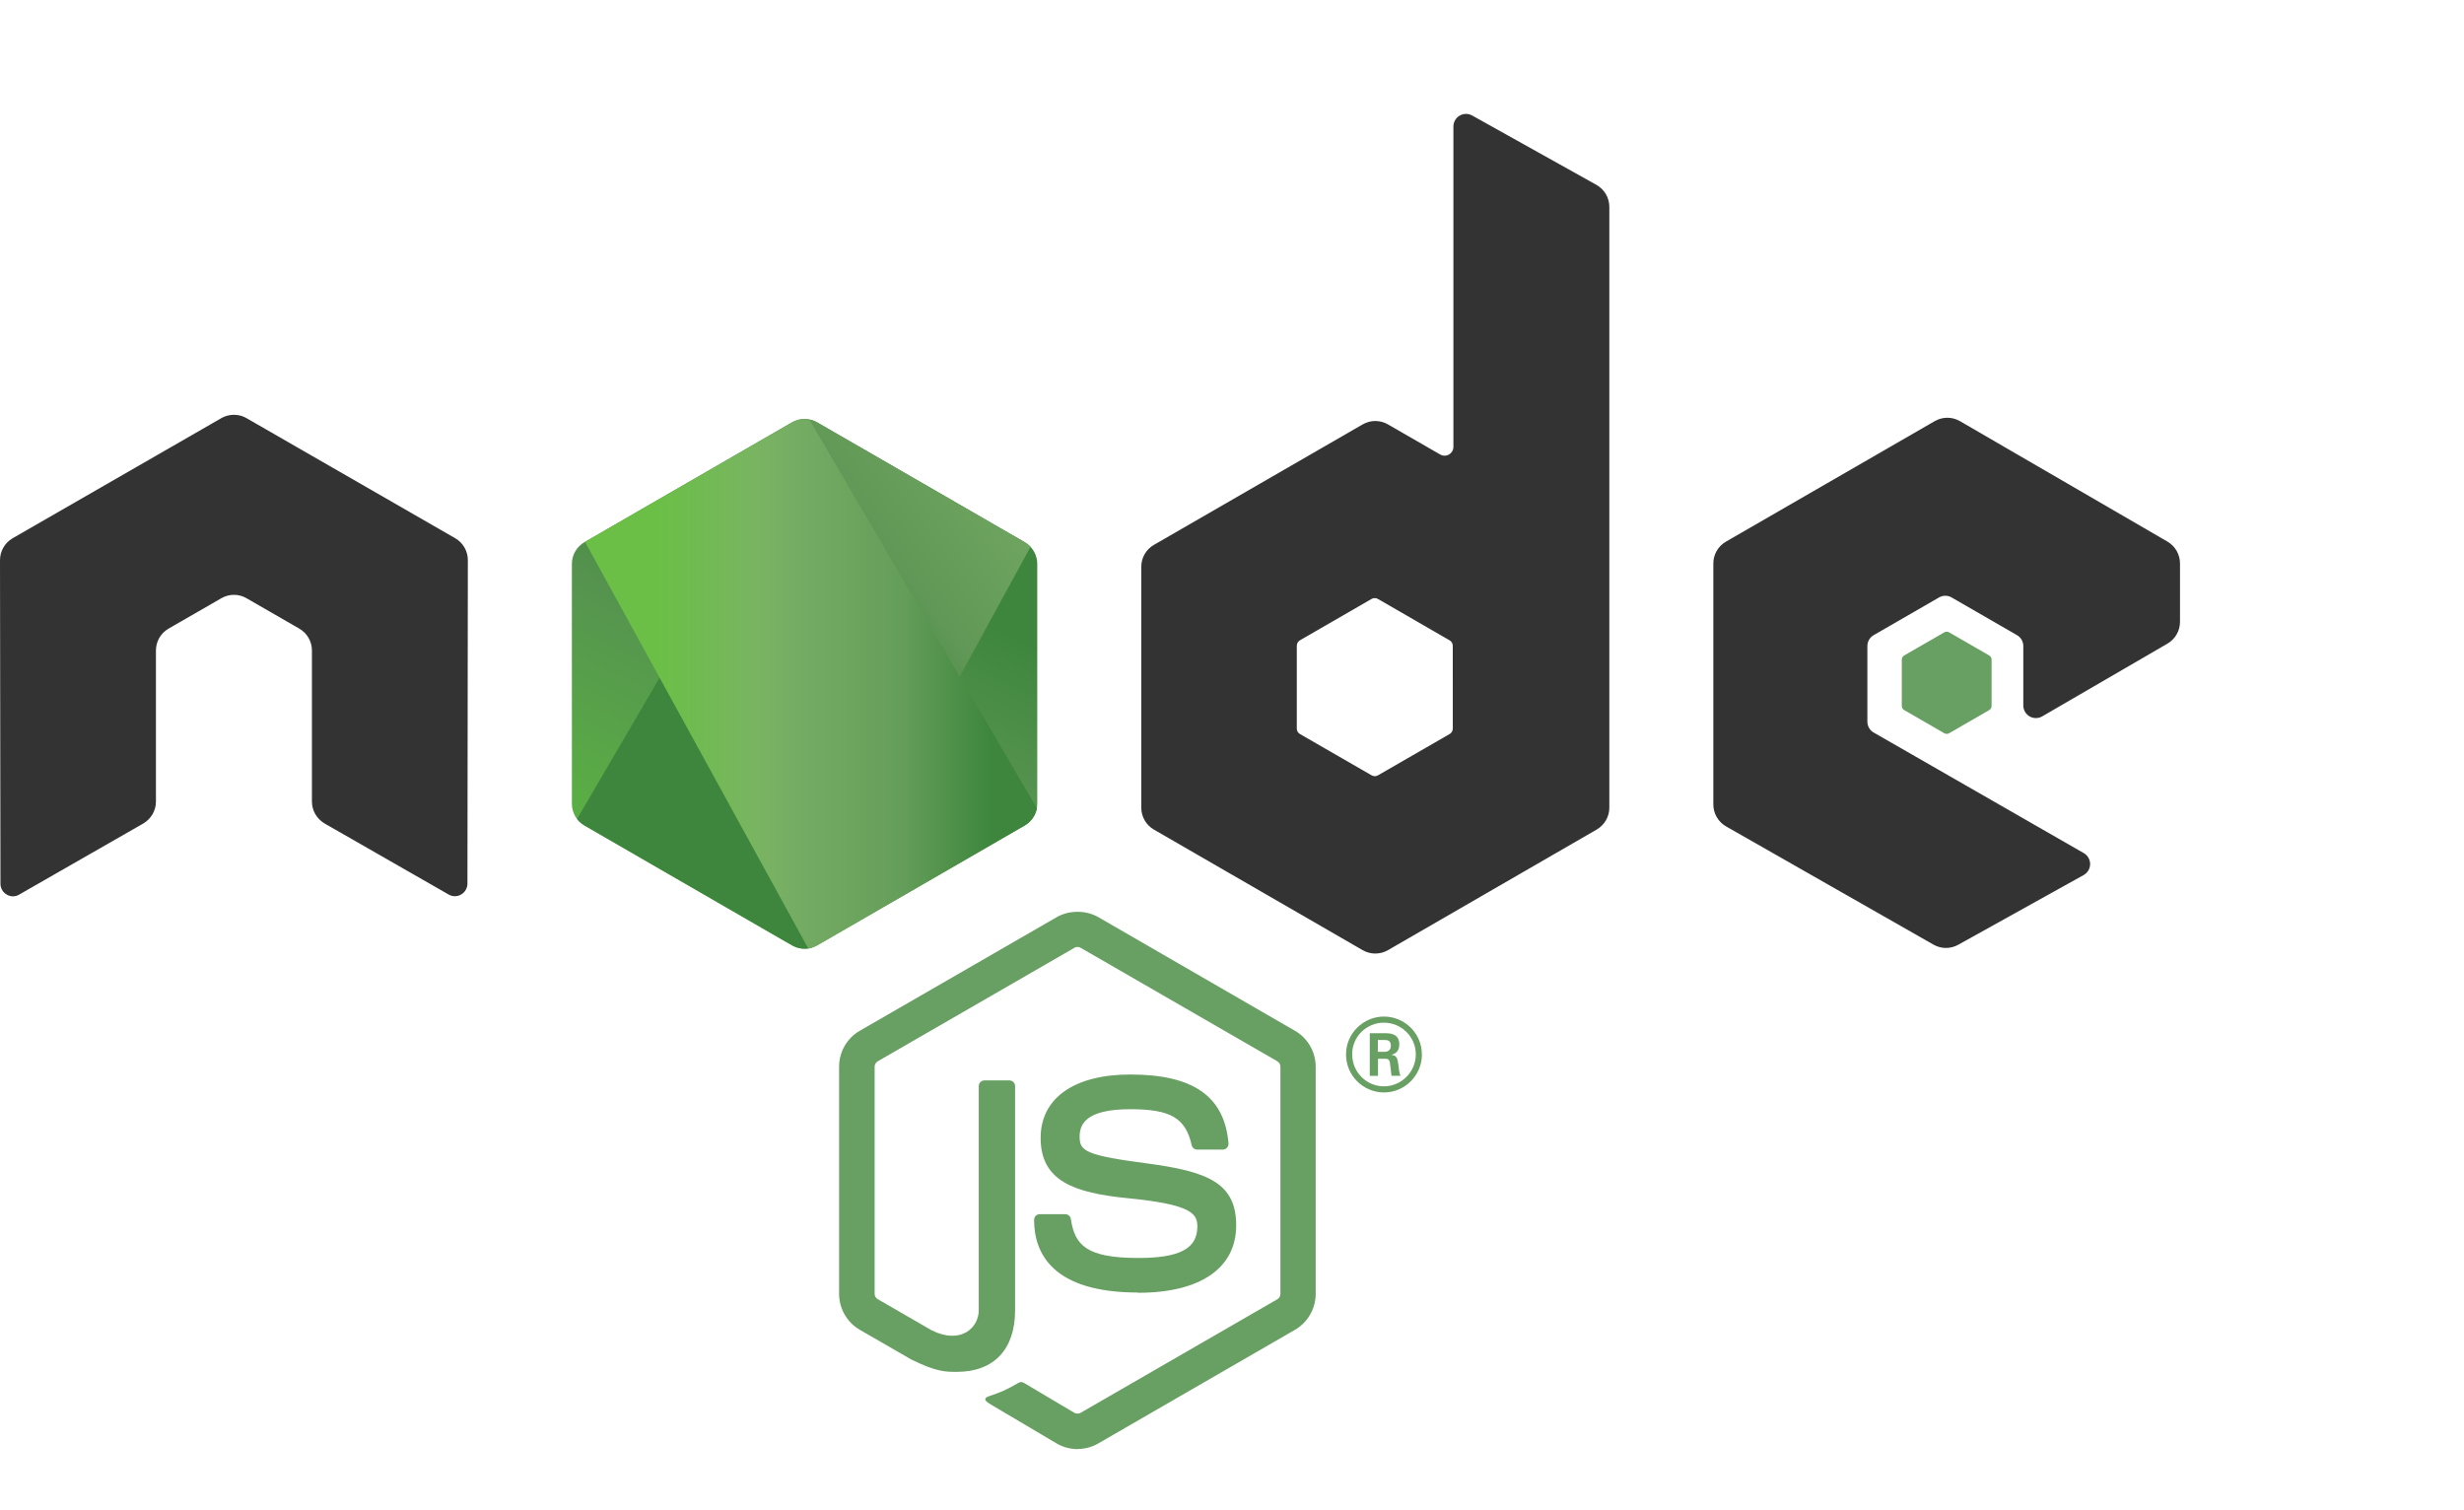
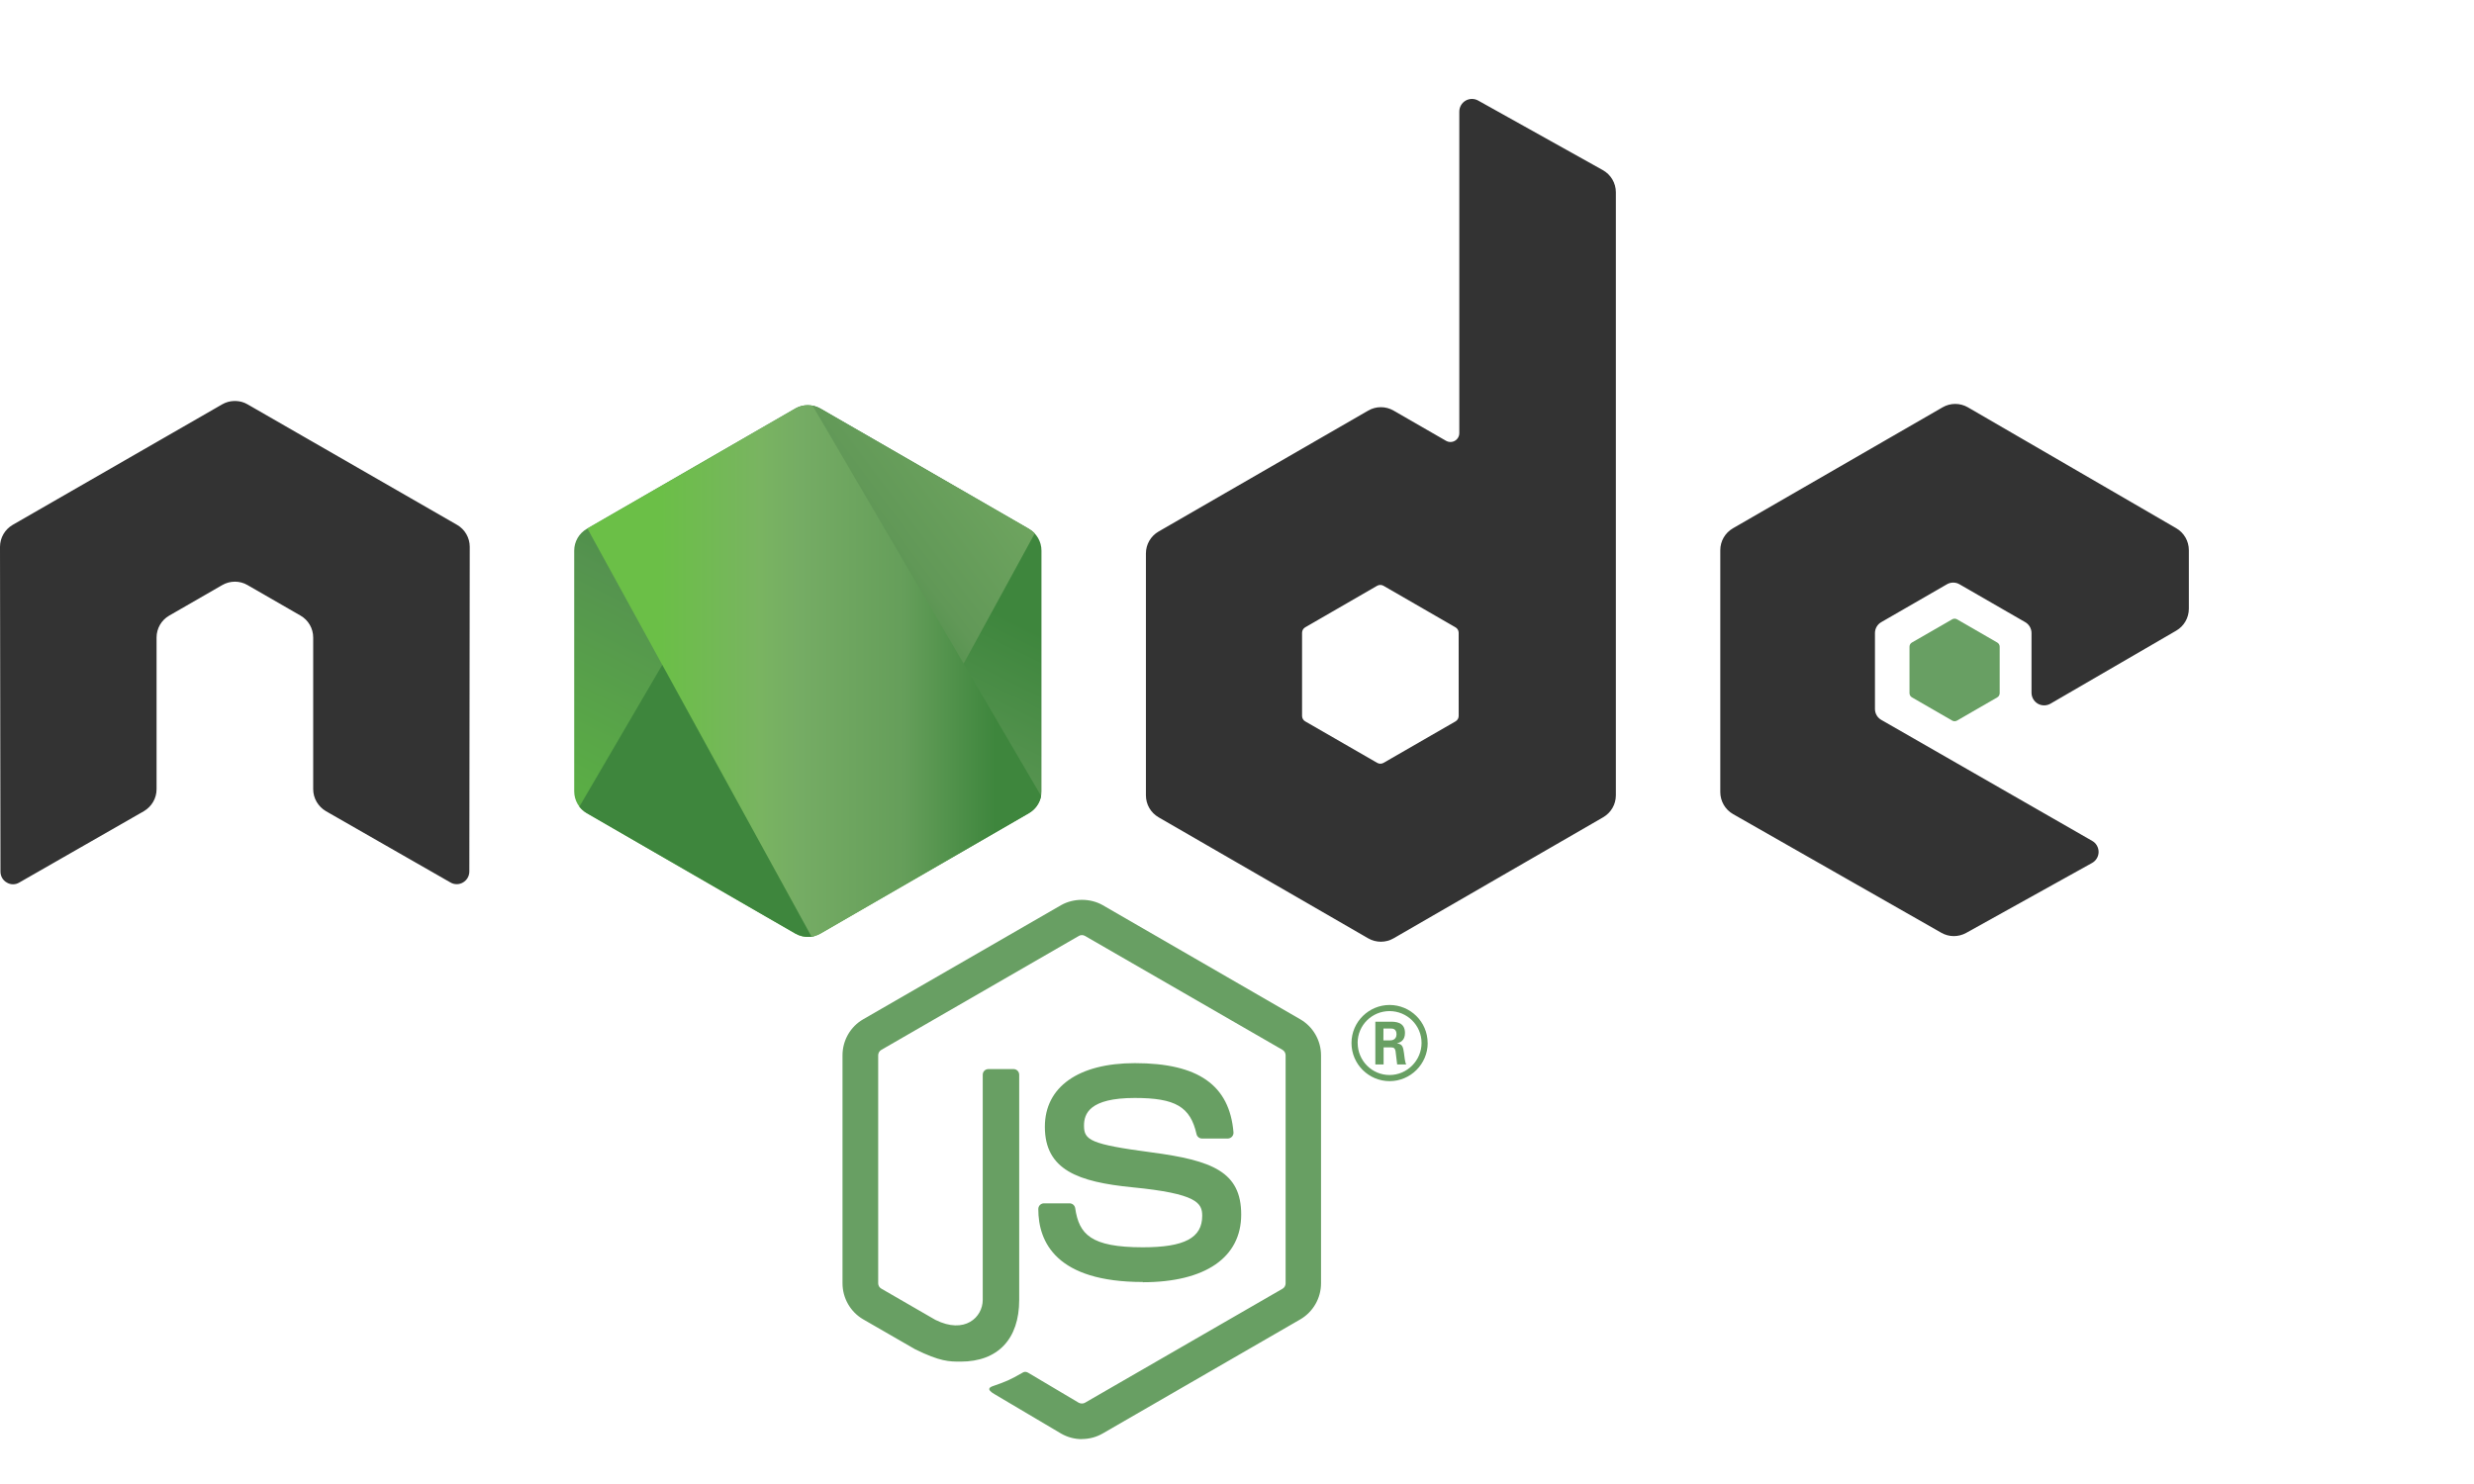
- <svg xmlns="http://www.w3.org/2000/svg" width="589.827" height="361.238" version="1.2" viewBox="0 -20 500 300">
+ <svg xmlns="http://www.w3.org/2000/svg" width="100%" height="100%" version="1.2" viewBox="0 -20 500 300">
  <defs>
    <clipPath id="a">
      <path d="M239.03 226.605l-42.13 24.317c-1.578.91-2.546 2.59-2.546 4.406v48.668c0 1.817.968 3.496 2.546 4.406l42.133 24.336c1.575.907 3.517.907 5.09 0l42.126-24.336c1.57-.91 2.54-2.59 2.54-4.406v-48.668c0-1.816-.97-3.496-2.55-4.406l-42.12-24.317c-.79-.453-1.67-.68-2.55-.68-.88 0-1.76.227-2.55.68" />
    </clipPath>
    <linearGradient id="b" x1="-.348" x2="1.251" gradientTransform="rotate(116.114 53.1 202.97) scale(86.48)" gradientUnits="userSpaceOnUse">
      <stop offset=".3" stop-color="#3E863D" />
      <stop offset=".5" stop-color="#55934F" />
      <stop offset=".8" stop-color="#5AAD45" />
    </linearGradient>
    <clipPath id="c">
      <path d="M195.398 307.086c.403.523.907.976 1.5 1.316l36.14 20.875 6.02 3.46c.9.52 1.926.74 2.934.665.336-.027.672-.09 1-.183l44.434-81.36c-.34-.37-.738-.68-1.184-.94l-27.586-15.93-14.582-8.39c-.414-.24-.863-.41-1.32-.53zm0 0" />
    </clipPath>
    <linearGradient id="d" x1="-.456" x2=".582" gradientTransform="rotate(-36.46 550.846 -214.337) scale(132.798)" gradientUnits="userSpaceOnUse">
      <stop offset=".57" stop-color="#3E863D" />
      <stop offset=".72" stop-color="#619857" />
      <stop offset="1" stop-color="#76AC64" />
    </linearGradient>
    <clipPath id="e">
      <path d="M241.066 225.953c-.707.07-1.398.29-2.035.652l-42.01 24.247 45.3 82.51c.63-.09 1.25-.3 1.81-.624l42.13-24.336c1.3-.754 2.19-2.03 2.46-3.476l-46.18-78.89c-.34-.067-.68-.102-1.03-.102-.14 0-.28.007-.42.02" />
    </clipPath>
    <linearGradient id="f" x1=".043" x2=".984" gradientTransform="translate(192.862 279.652) scale(97.417)" gradientUnits="userSpaceOnUse">
      <stop offset=".16" stop-color="#6BBF47" />
      <stop offset=".38" stop-color="#79B461" />
      <stop offset=".47" stop-color="#75AC64" />
      <stop offset=".7" stop-color="#659E5A" />
      <stop offset=".9" stop-color="#3E863D" />
    </linearGradient>
  </defs>
  <path fill="#689f63" d="M218.647 270.93c-1.46 0-2.91-.383-4.19-1.12l-13.337-7.896c-1.992-1.114-1.02-1.508-.363-1.735 2.656-.93 3.195-1.14 6.03-2.75.298-.17.688-.11.993.07l10.246 6.08c.37.2.895.2 1.238 0l39.95-23.06c.37-.21.61-.64.61-1.08v-46.1c0-.46-.24-.87-.618-1.1l-39.934-23.04c-.37-.22-.86-.22-1.23 0l-39.926 23.04c-.387.22-.633.65-.633 1.09v46.1c0 .44.24.86.62 1.07l10.94 6.32c5.94 2.97 9.57-.53 9.57-4.05v-45.5c0-.65.51-1.15 1.16-1.15h5.06c.63 0 1.15.5 1.15 1.15v45.52c0 7.92-4.32 12.47-11.83 12.47-2.31 0-4.13 0-9.21-2.5l-10.48-6.04c-2.59-1.5-4.19-4.3-4.19-7.29v-46.1c0-3 1.6-5.8 4.19-7.28l39.99-23.07c2.53-1.43 5.89-1.43 8.4 0l39.94 23.08c2.58 1.49 4.19 4.28 4.19 7.28v46.1c0 2.99-1.61 5.78-4.19 7.28l-39.94 23.07c-1.28.74-2.73 1.12-4.21 1.12" />
  <path fill="#689f63" d="M230.987 239.164c-17.48 0-21.145-8.024-21.145-14.754 0-.64.516-1.15 1.157-1.15h5.16c.57 0 1.05.415 1.14.978.78 5.258 3.1 7.91 13.67 7.91 8.42 0 12-1.902 12-6.367 0-2.57-1.02-4.48-14.1-5.76-10.94-1.08-17.7-3.49-17.7-12.24 0-8.06 6.8-12.86 18.19-12.86 12.79 0 19.13 4.44 19.93 13.98.03.33-.09.65-.31.89-.22.23-.53.37-.85.37h-5.19c-.54 0-1.01-.38-1.12-.9-1.25-5.53-4.27-7.3-12.48-7.3-9.19 0-10.26 3.2-10.26 5.6 0 2.91 1.26 3.76 13.66 5.4 12.28 1.63 18.11 3.93 18.11 12.56 0 8.7-7.26 13.69-19.92 13.69m48.66-48.89h1.34c1.1 0 1.31-.77 1.31-1.22 0-1.18-.81-1.18-1.26-1.18h-1.38zm-1.63-3.78h2.97c1.02 0 3.02 0 3.02 2.28 0 1.59-1.02 1.92-1.63 2.12 1.19.08 1.27.86 1.43 1.96.08.69.21 1.88.45 2.28h-1.83c-.05-.4-.33-2.6-.33-2.72-.12-.49-.29-.73-.9-.73h-1.51v3.46h-1.67zm-3.57 4.3c0 3.58 2.89 6.48 6.44 6.48 3.58 0 6.47-2.96 6.47-6.48 0-3.59-2.93-6.44-6.48-6.44-3.5 0-6.44 2.81-6.44 6.43m14.16.03c0 4.24-3.47 7.7-7.7 7.7-4.2 0-7.7-3.42-7.7-7.7 0-4.36 3.58-7.7 7.7-7.7 4.15 0 7.69 3.35 7.69 7.7" />
  <path fill="#333" fill-rule="evenodd" d="M94.936 90.55c0-1.84-.97-3.53-2.558-4.445l-42.356-24.37c-.715-.42-1.516-.64-2.328-.67h-.438c-.812.03-1.613.25-2.34.67L2.562 86.105C.984 87.025 0 88.715 0 90.555l.093 65.64c0 .91.47 1.76 1.27 2.21.78.48 1.76.48 2.54 0l25.18-14.42c1.59-.946 2.56-2.618 2.56-4.44V108.88c0-1.83.97-3.52 2.555-4.43l10.72-6.174c.796-.46 1.67-.688 2.56-.688.876 0 1.77.226 2.544.687l10.715 6.172c1.586.91 2.56 2.6 2.56 4.43v30.663c0 1.82.983 3.5 2.565 4.44l25.164 14.41c.79.47 1.773.47 2.56 0 .776-.45 1.268-1.3 1.268-2.21zm199.868 34.176c0 .457-.243.88-.64 1.106l-14.548 8.386c-.395.227-.883.227-1.277 0l-14.55-8.386c-.4-.227-.64-.65-.64-1.106V107.93c0-.458.24-.88.63-1.11l14.54-8.4c.4-.23.89-.23 1.29 0l14.55 8.4c.4.23.64.652.64 1.11zM298.734.324c-.794-.442-1.76-.43-2.544.027-.78.46-1.262 1.3-1.262 2.21v65c0 .64-.34 1.23-.894 1.55-.55.32-1.235.32-1.79 0L281.634 63c-1.58-.914-3.526-.914-5.112 0l-42.37 24.453c-1.583.91-2.56 2.6-2.56 4.42v48.92c0 1.83.977 3.51 2.56 4.43l42.37 24.47c1.582.91 3.53.91 5.117 0l42.37-24.48c1.58-.92 2.56-2.6 2.56-4.43V18.863c0-1.856-1.01-3.563-2.63-4.47zm141.093 107.164c1.574-.914 2.543-2.602 2.543-4.422V91.21c0-1.824-.97-3.507-2.547-4.425l-42.1-24.44c-1.59-.92-3.54-.92-5.13 0l-42.36 24.45c-1.59.92-2.56 2.6-2.56 4.43v48.9c0 1.84.99 3.54 2.58 4.45l42.09 23.99c1.55.89 3.45.9 5.02.03l25.46-14.15c.8-.45 1.31-1.3 1.31-2.22 0-.92-.49-1.78-1.29-2.23l-42.62-24.46c-.8-.45-1.29-1.3-1.29-2.21v-15.34c0-.916.48-1.76 1.28-2.216l13.26-7.65c.79-.46 1.76-.46 2.55 0l13.27 7.65c.79.45 1.28 1.3 1.28 2.21v12.06c0 .91.49 1.76 1.28 2.22.79.45 1.77.45 2.56-.01zm0 0" />
  <path fill="#689f63" fill-rule="evenodd" d="M394.538 105.2c.3-.177.676-.177.98 0l8.13 4.69c.304.176.49.5.49.85v9.39c0 .35-.186.674-.49.85l-8.13 4.69c-.304.177-.68.177-.98 0l-8.125-4.69c-.31-.176-.5-.5-.5-.85v-9.39c0-.35.18-.674.49-.85zm0 0" />
  <g clip-path="url(#a)" transform="translate(-78.306 -164.016)">
    <path fill="url(#b)" d="M331.363 246.793l-118.715-58.19-60.87 124.174L270.49 370.97zm0 0" />
  </g>
  <g clip-path="url(#c)" transform="translate(-78.306 -164.016)">
    <path fill="url(#d)" d="M144.07 264.004l83.825 113.453 110.86-81.906-83.83-113.45zm0 0" />
  </g>
  <g clip-path="url(#e)" transform="translate(-78.306 -164.016)">
    <path fill="url(#f)" d="M197.02 225.934v107.43h91.683v-107.43zm0 0" />
  </g>
</svg>
